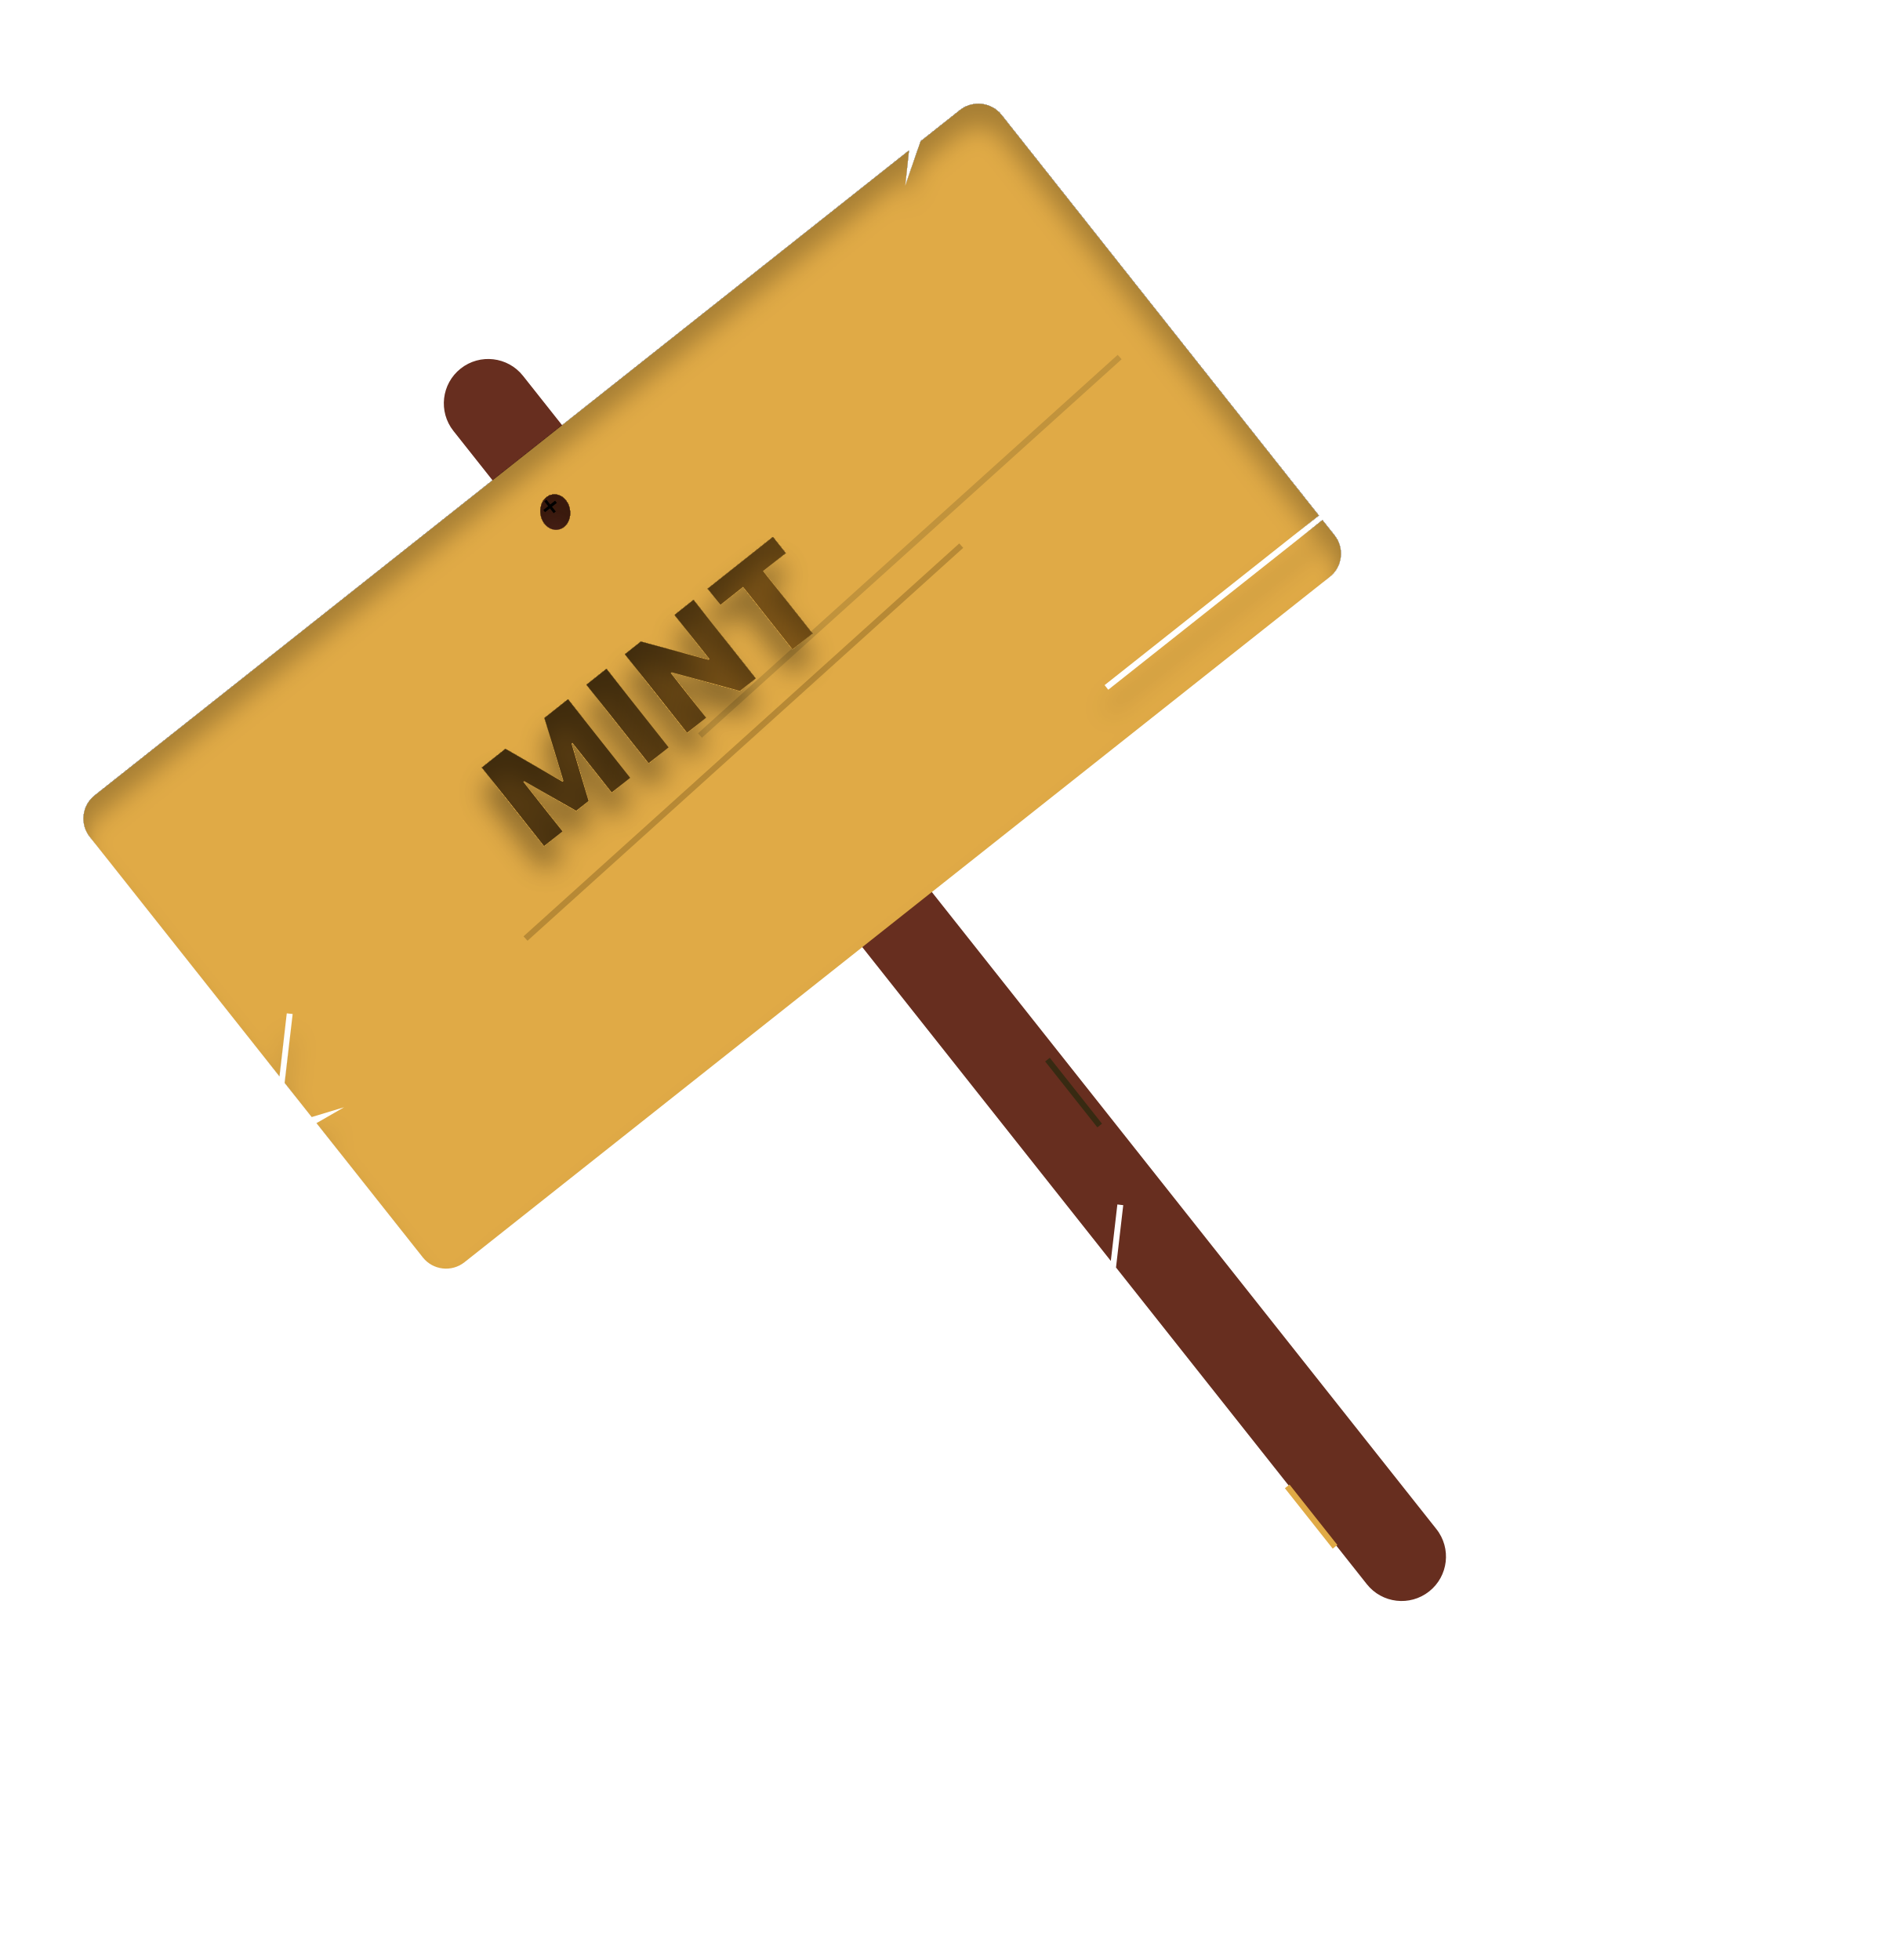
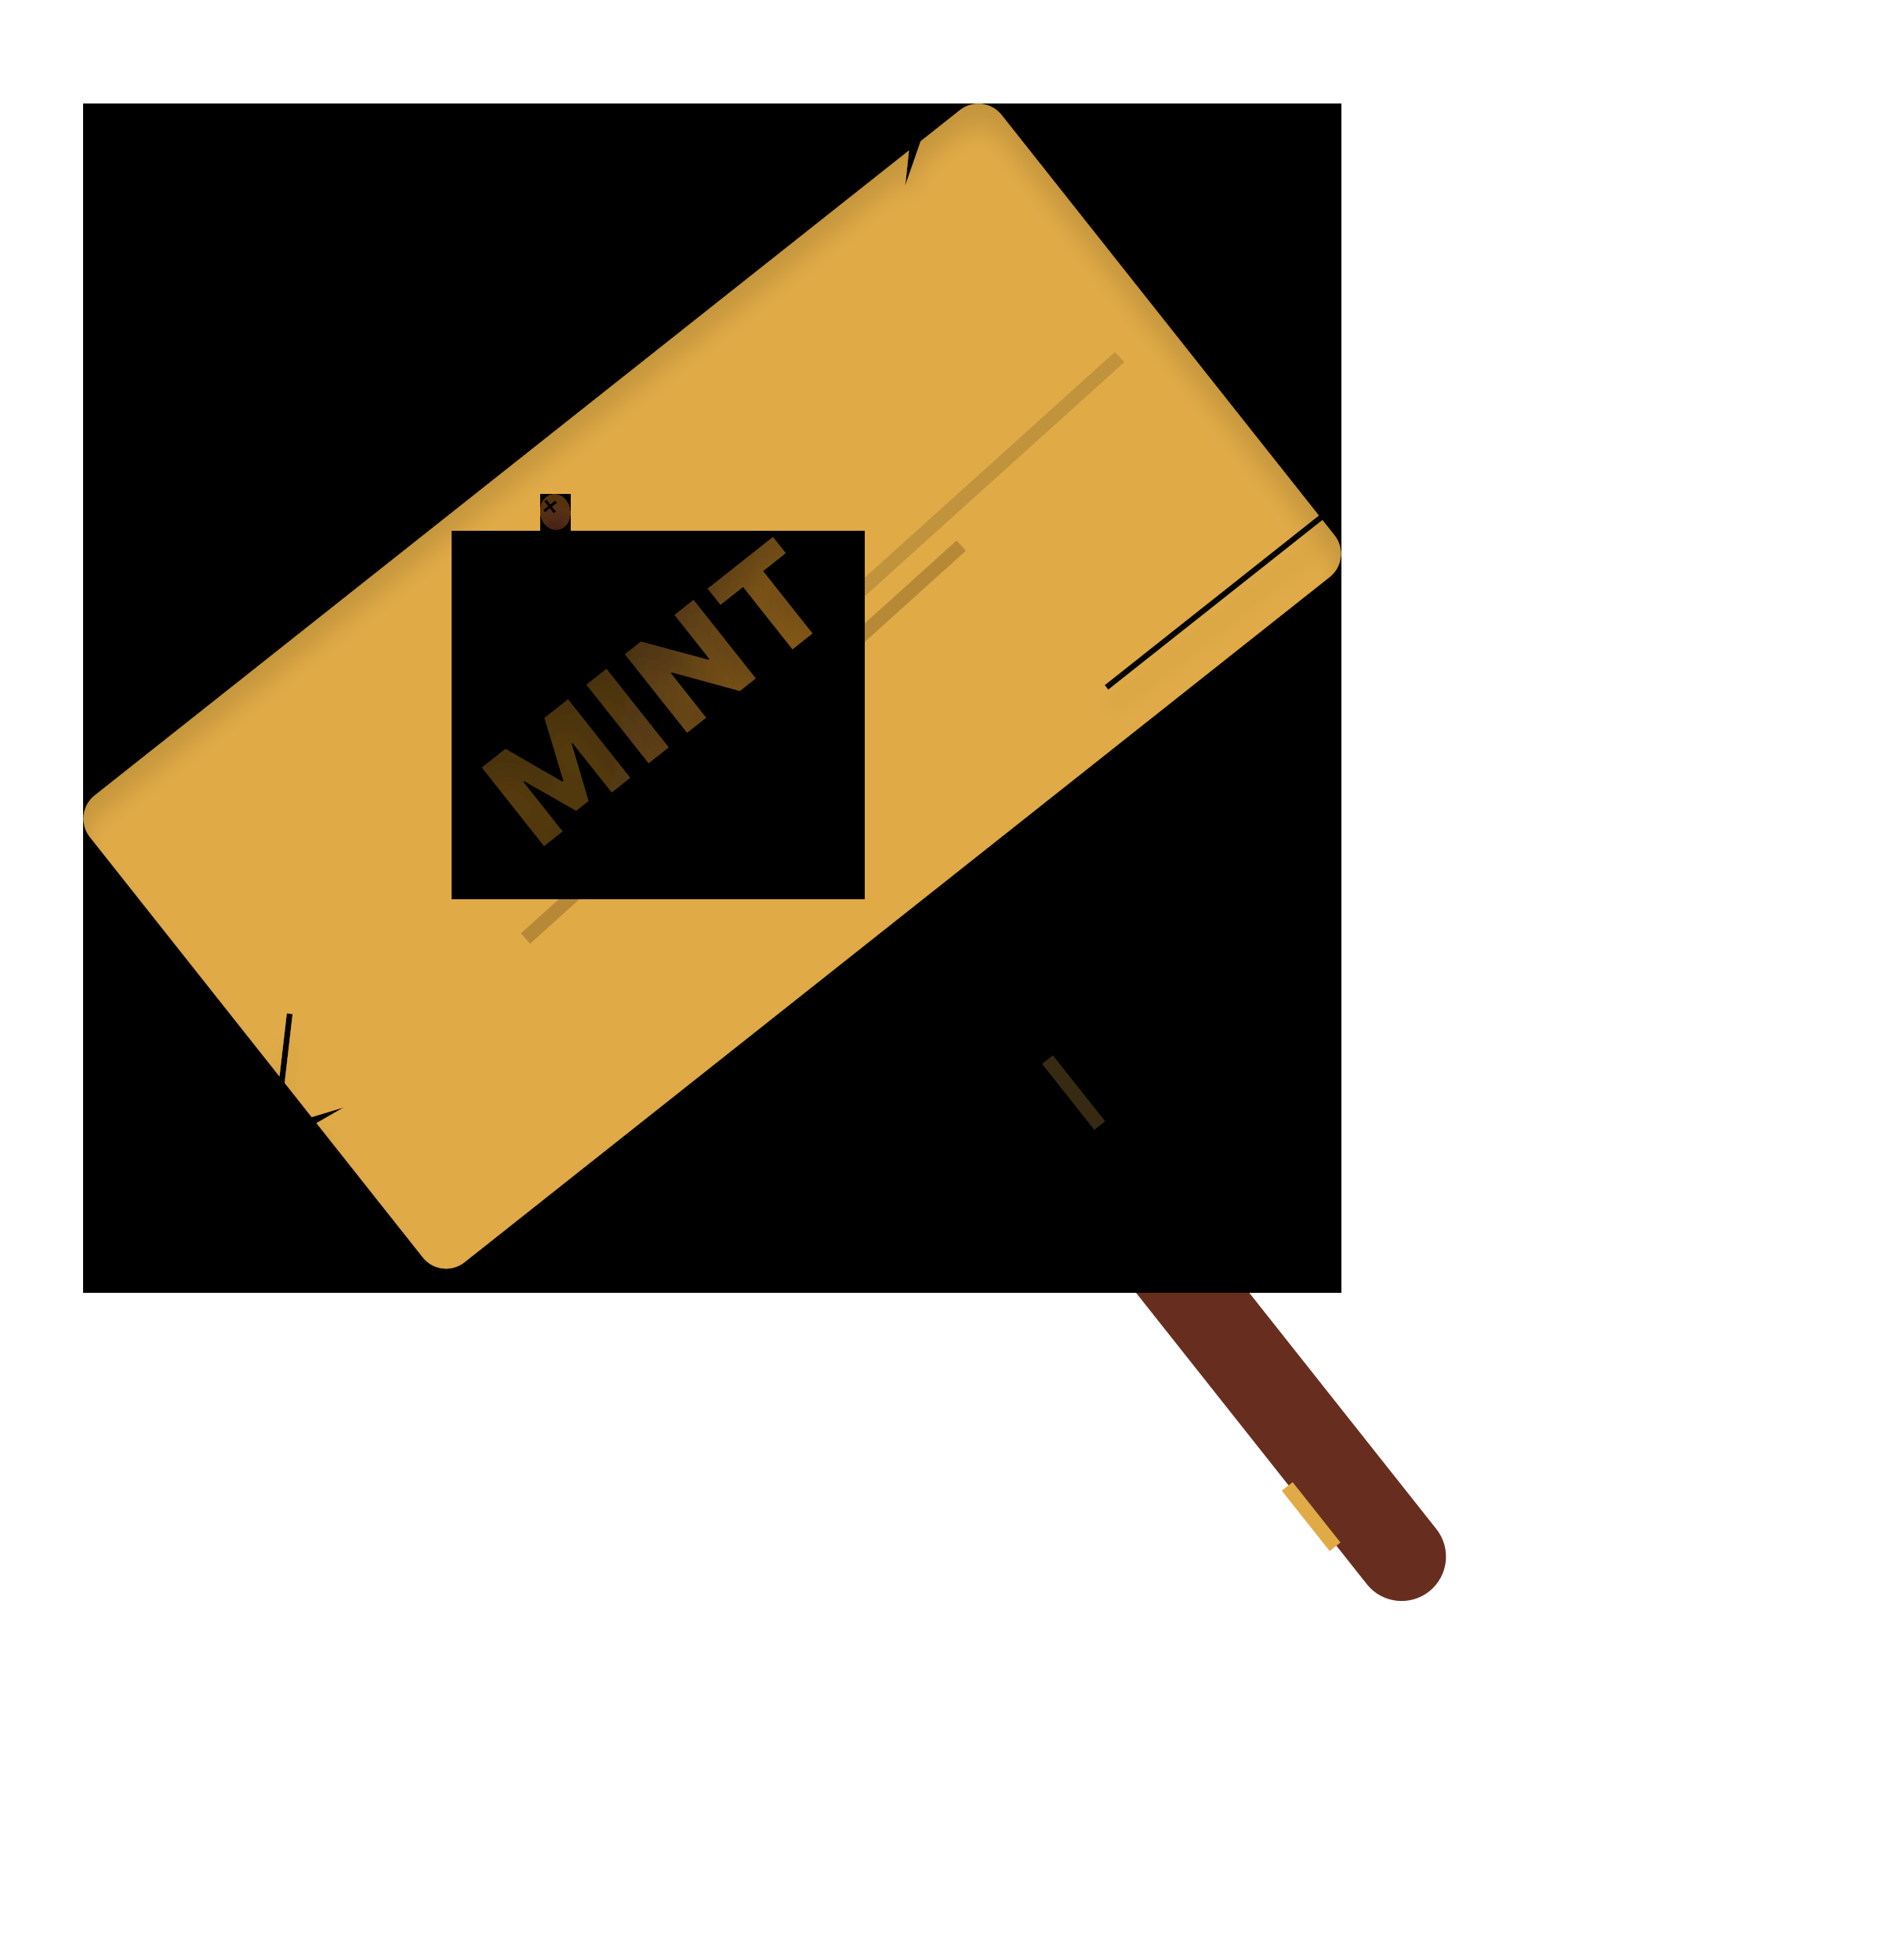
<svg xmlns="http://www.w3.org/2000/svg" width="137" height="142" viewBox="0 0 137 142" fill="none">
-   <path fill-rule="evenodd" clip-rule="evenodd" d="M37.89 27.227C36.788 25.836 34.766 25.601 33.374 26.703C31.982 27.806 31.747 29.828 32.85 31.22L80.478 91.354L80.952 87.263L81.378 87.313L80.854 91.829L99.026 114.773C100.128 116.164 102.15 116.399 103.542 115.297C104.934 114.194 105.168 112.172 104.066 110.781L37.89 27.227Z" fill="#672E1F" />
+   <path fillRule="evenodd" clipRule="evenodd" d="M37.89 27.227C36.788 25.836 34.766 25.601 33.374 26.703C31.982 27.806 31.747 29.828 32.85 31.22L80.478 91.354L80.952 87.263L81.378 87.313L80.854 91.829L99.026 114.773C100.128 116.164 102.15 116.399 103.542 115.297C104.934 114.194 105.168 112.172 104.066 110.781L37.89 27.227Z" fill="#672E1F" />
  <g filter="url(#filter0_i_0_1)">
-     <path fill-rule="evenodd" clip-rule="evenodd" d="M65.582 13.461L65.85 10.91L6.863 57.629C5.935 58.364 5.778 59.712 6.513 60.64L20.247 77.98L20.777 73.415L21.203 73.464L20.624 78.455L22.582 80.928L24.927 80.22L22.932 81.37L30.637 91.099C31.372 92.026 32.72 92.183 33.648 91.448L96.335 41.799C97.263 41.064 97.419 39.716 96.684 38.788L95.809 37.683L80.292 49.973L80.026 49.637L95.543 37.347L72.56 8.329C71.825 7.401 70.477 7.245 69.549 7.98L66.704 10.233L65.582 13.461Z" fill="#E0AA46" />
+     <path fillRule="evenodd" clipRule="evenodd" d="M65.582 13.461L65.85 10.91L6.863 57.629C5.935 58.364 5.778 59.712 6.513 60.64L20.247 77.98L20.777 73.415L21.203 73.464L20.624 78.455L22.582 80.928L24.927 80.22L22.932 81.37L30.637 91.099C31.372 92.026 32.72 92.183 33.648 91.448L96.335 41.799C97.263 41.064 97.419 39.716 96.684 38.788L95.809 37.683L80.292 49.973L80.026 49.637L95.543 37.347L72.56 8.329C71.825 7.401 70.477 7.245 69.549 7.98L66.704 10.233L65.582 13.461Z" fill="#E0AA46" />
  </g>
-   <line x1="93.257" y1="107.688" x2="96.723" y2="112.064" stroke="#E0AA46" stroke-width="0.429" />
-   <line x1="75.889" y1="76.768" x2="79.671" y2="81.543" stroke="#372A12" stroke-width="0.429" />
-   <line x1="50.713" y1="53.286" x2="81.118" y2="25.867" stroke="black" stroke-opacity="0.14" stroke-width="0.429" />
-   <line x1="38.073" y1="67.997" x2="69.64" y2="39.531" stroke="#956E28" stroke-opacity="0.54" stroke-width="0.429" />
+   <line x1="93.257" y1="107.688" x2="96.723" y2="112.064" stroke="#E0AA46" strokeWidth="0.429" />
+   <line x1="75.889" y1="76.768" x2="79.671" y2="81.543" stroke="#372A12" strokeWidth="0.429" />
+   <line x1="50.713" y1="53.286" x2="81.118" y2="25.867" stroke="black" stroke-opacity="0.14" strokeWidth="0.429" />
+   <line x1="38.073" y1="67.997" x2="69.64" y2="39.531" stroke="#956E28" stroke-opacity="0.54" strokeWidth="0.429" />
  <g filter="url(#filter1_ii_0_1)">
    <ellipse cx="40.228" cy="37.102" rx="1.072" ry="1.286" transform="rotate(-8.37997 40.2285 37.1024)" fill="#4B2116" />
  </g>
  <path d="M39.993 36.71L40.343 36.433L40.216 36.272L39.865 36.549L39.591 36.202L39.437 36.324L39.712 36.671L39.363 36.947L39.49 37.108L39.839 36.831L40.115 37.179L40.268 37.058L39.993 36.71Z" fill="black" />
  <g filter="url(#filter2_ddi_0_1)">
    <path d="M45.653 56.35L41.153 50.668L39.448 52.019L40.824 56.58L40.749 56.639L36.62 54.258L34.915 55.608L39.416 61.29L40.751 60.233L37.909 56.646L37.98 56.59L41.743 58.736L42.637 58.028L41.406 53.876L41.477 53.82L44.318 57.407L45.653 56.35ZM48.437 54.145L43.937 48.463L42.492 49.608L46.992 55.29L48.437 54.145ZM51.15 51.996L48.593 48.767L48.668 48.708L53.599 50.056L54.745 49.149L50.245 43.467L48.875 44.552L51.407 47.75L51.332 47.809L46.433 46.486L45.279 47.4L49.78 53.082L51.15 51.996ZM58.856 45.893L55.276 41.372L56.918 40.072L55.998 38.91L51.277 42.65L52.197 43.811L53.835 42.514L57.415 47.034L58.856 45.893Z" fill="url(#paint0_linear_0_1)" />
  </g>
  <defs>
-     <filter id="filter0_i_0_1" x="6.05" y="7.517" width="91.097" height="86.109" filterUnits="userSpaceOnUse" color-interpolation-filters="sRGB">
-       <feFlood flood-opacity="0" result="BackgroundImageFix" />
+     <filter id="filter0_i_0_1" x="6.05" y="7.517" width="91.097" height="86.109" filterUnits="userSpaceOnUse" colorInterpolationFilters="sRGB">
+       <feFlood floodOpacity="0" result="BackgroundImageFix" />
      <feBlend mode="normal" in="SourceGraphic" in2="BackgroundImageFix" result="shape" />
      <feColorMatrix in="SourceAlpha" type="matrix" values="0 0 0 0 0 0 0 0 0 0 0 0 0 0 0 0 0 0 127 0" result="hardAlpha" />
      <feOffset dy="1.715" />
      <feGaussianBlur stdDeviation="0.857" />
      <feComposite in2="hardAlpha" operator="arithmetic" k2="-1" k3="1" />
      <feColorMatrix type="matrix" values="0 0 0 0 0 0 0 0 0 0 0 0 0 0 0 0 0 0 0.25 0" />
      <feBlend mode="normal" in2="shape" result="effect1_innerShadow_0_1" />
    </filter>
-     <filter id="filter1_ii_0_1" x="39.152" y="35.821" width="2.154" height="4.278" filterUnits="userSpaceOnUse" color-interpolation-filters="sRGB">
-       <feFlood flood-opacity="0" result="BackgroundImageFix" />
+     <filter id="filter1_ii_0_1" x="39.152" y="35.821" width="2.154" height="4.278" filterUnits="userSpaceOnUse" colorInterpolationFilters="sRGB">
+       <feFlood floodOpacity="0" result="BackgroundImageFix" />
      <feBlend mode="normal" in="SourceGraphic" in2="BackgroundImageFix" result="shape" />
      <feColorMatrix in="SourceAlpha" type="matrix" values="0 0 0 0 0 0 0 0 0 0 0 0 0 0 0 0 0 0 127 0" result="hardAlpha" />
      <feOffset dy="1.715" />
      <feGaussianBlur stdDeviation="0.857" />
      <feComposite in2="hardAlpha" operator="arithmetic" k2="-1" k3="1" />
      <feColorMatrix type="matrix" values="0 0 0 0 0 0 0 0 0 0 0 0 0 0 0 0 0 0 0.25 0" />
      <feBlend mode="normal" in2="shape" result="effect1_innerShadow_0_1" />
      <feColorMatrix in="SourceAlpha" type="matrix" values="0 0 0 0 0 0 0 0 0 0 0 0 0 0 0 0 0 0 127 0" result="hardAlpha" />
      <feOffset dy="1.715" />
      <feGaussianBlur stdDeviation="0.429" />
      <feComposite in2="hardAlpha" operator="arithmetic" k2="-1" k3="1" />
      <feColorMatrix type="matrix" values="0 0 0 0 0.212 0 0 0 0 0.092 0 0 0 0 0.004 0 0 0 0.25 0" />
      <feBlend mode="normal" in2="effect1_innerShadow_0_1" result="effect2_innerShadow_0_1" />
    </filter>
-     <filter id="filter2_ddi_0_1" x="32.772" y="38.482" width="29.87" height="26.667" filterUnits="userSpaceOnUse" color-interpolation-filters="sRGB">
-       <feFlood flood-opacity="0" result="BackgroundImageFix" />
+     <filter id="filter2_ddi_0_1" x="32.772" y="38.482" width="29.87" height="26.667" filterUnits="userSpaceOnUse" colorInterpolationFilters="sRGB">
+       <feFlood floodOpacity="0" result="BackgroundImageFix" />
      <feColorMatrix in="SourceAlpha" type="matrix" values="0 0 0 0 0 0 0 0 0 0 0 0 0 0 0 0 0 0 127 0" result="hardAlpha" />
      <feOffset dy="1.715" />
      <feGaussianBlur stdDeviation="0.857" />
      <feComposite in2="hardAlpha" operator="out" />
      <feColorMatrix type="matrix" values="0 0 0 0 0 0 0 0 0 0 0 0 0 0 0 0 0 0 0.25 0" />
      <feBlend mode="normal" in2="BackgroundImageFix" result="effect1_dropShadow_0_1" />
      <feColorMatrix in="SourceAlpha" type="matrix" values="0 0 0 0 0 0 0 0 0 0 0 0 0 0 0 0 0 0 127 0" result="hardAlpha" />
      <feOffset dy="1.715" />
      <feGaussianBlur stdDeviation="1.072" />
      <feComposite in2="hardAlpha" operator="out" />
      <feColorMatrix type="matrix" values="0 0 0 0 0 0 0 0 0 0 0 0 0 0 0 0 0 0 0.16 0" />
      <feBlend mode="normal" in2="effect1_dropShadow_0_1" result="effect2_dropShadow_0_1" />
      <feBlend mode="normal" in="SourceGraphic" in2="effect2_dropShadow_0_1" result="shape" />
      <feColorMatrix in="SourceAlpha" type="matrix" values="0 0 0 0 0 0 0 0 0 0 0 0 0 0 0 0 0 0 127 0" result="hardAlpha" />
      <feOffset dy="1.715" />
      <feGaussianBlur stdDeviation="0.857" />
      <feComposite in2="hardAlpha" operator="arithmetic" k2="-1" k3="1" />
      <feColorMatrix type="matrix" values="0 0 0 0 0 0 0 0 0 0 0 0 0 0 0 0 0 0 0.25 0" />
      <feBlend mode="normal" in2="shape" result="effect3_innerShadow_0_1" />
    </filter>
    <linearGradient id="paint0_linear_0_1" x1="43.887" y1="56.061" x2="69.365" y2="59.89" gradientUnits="userSpaceOnUse">
      <stop stop-color="#553A11" />
      <stop offset="0.655" stop-color="#9A681C" />
    </linearGradient>
  </defs>
</svg>
